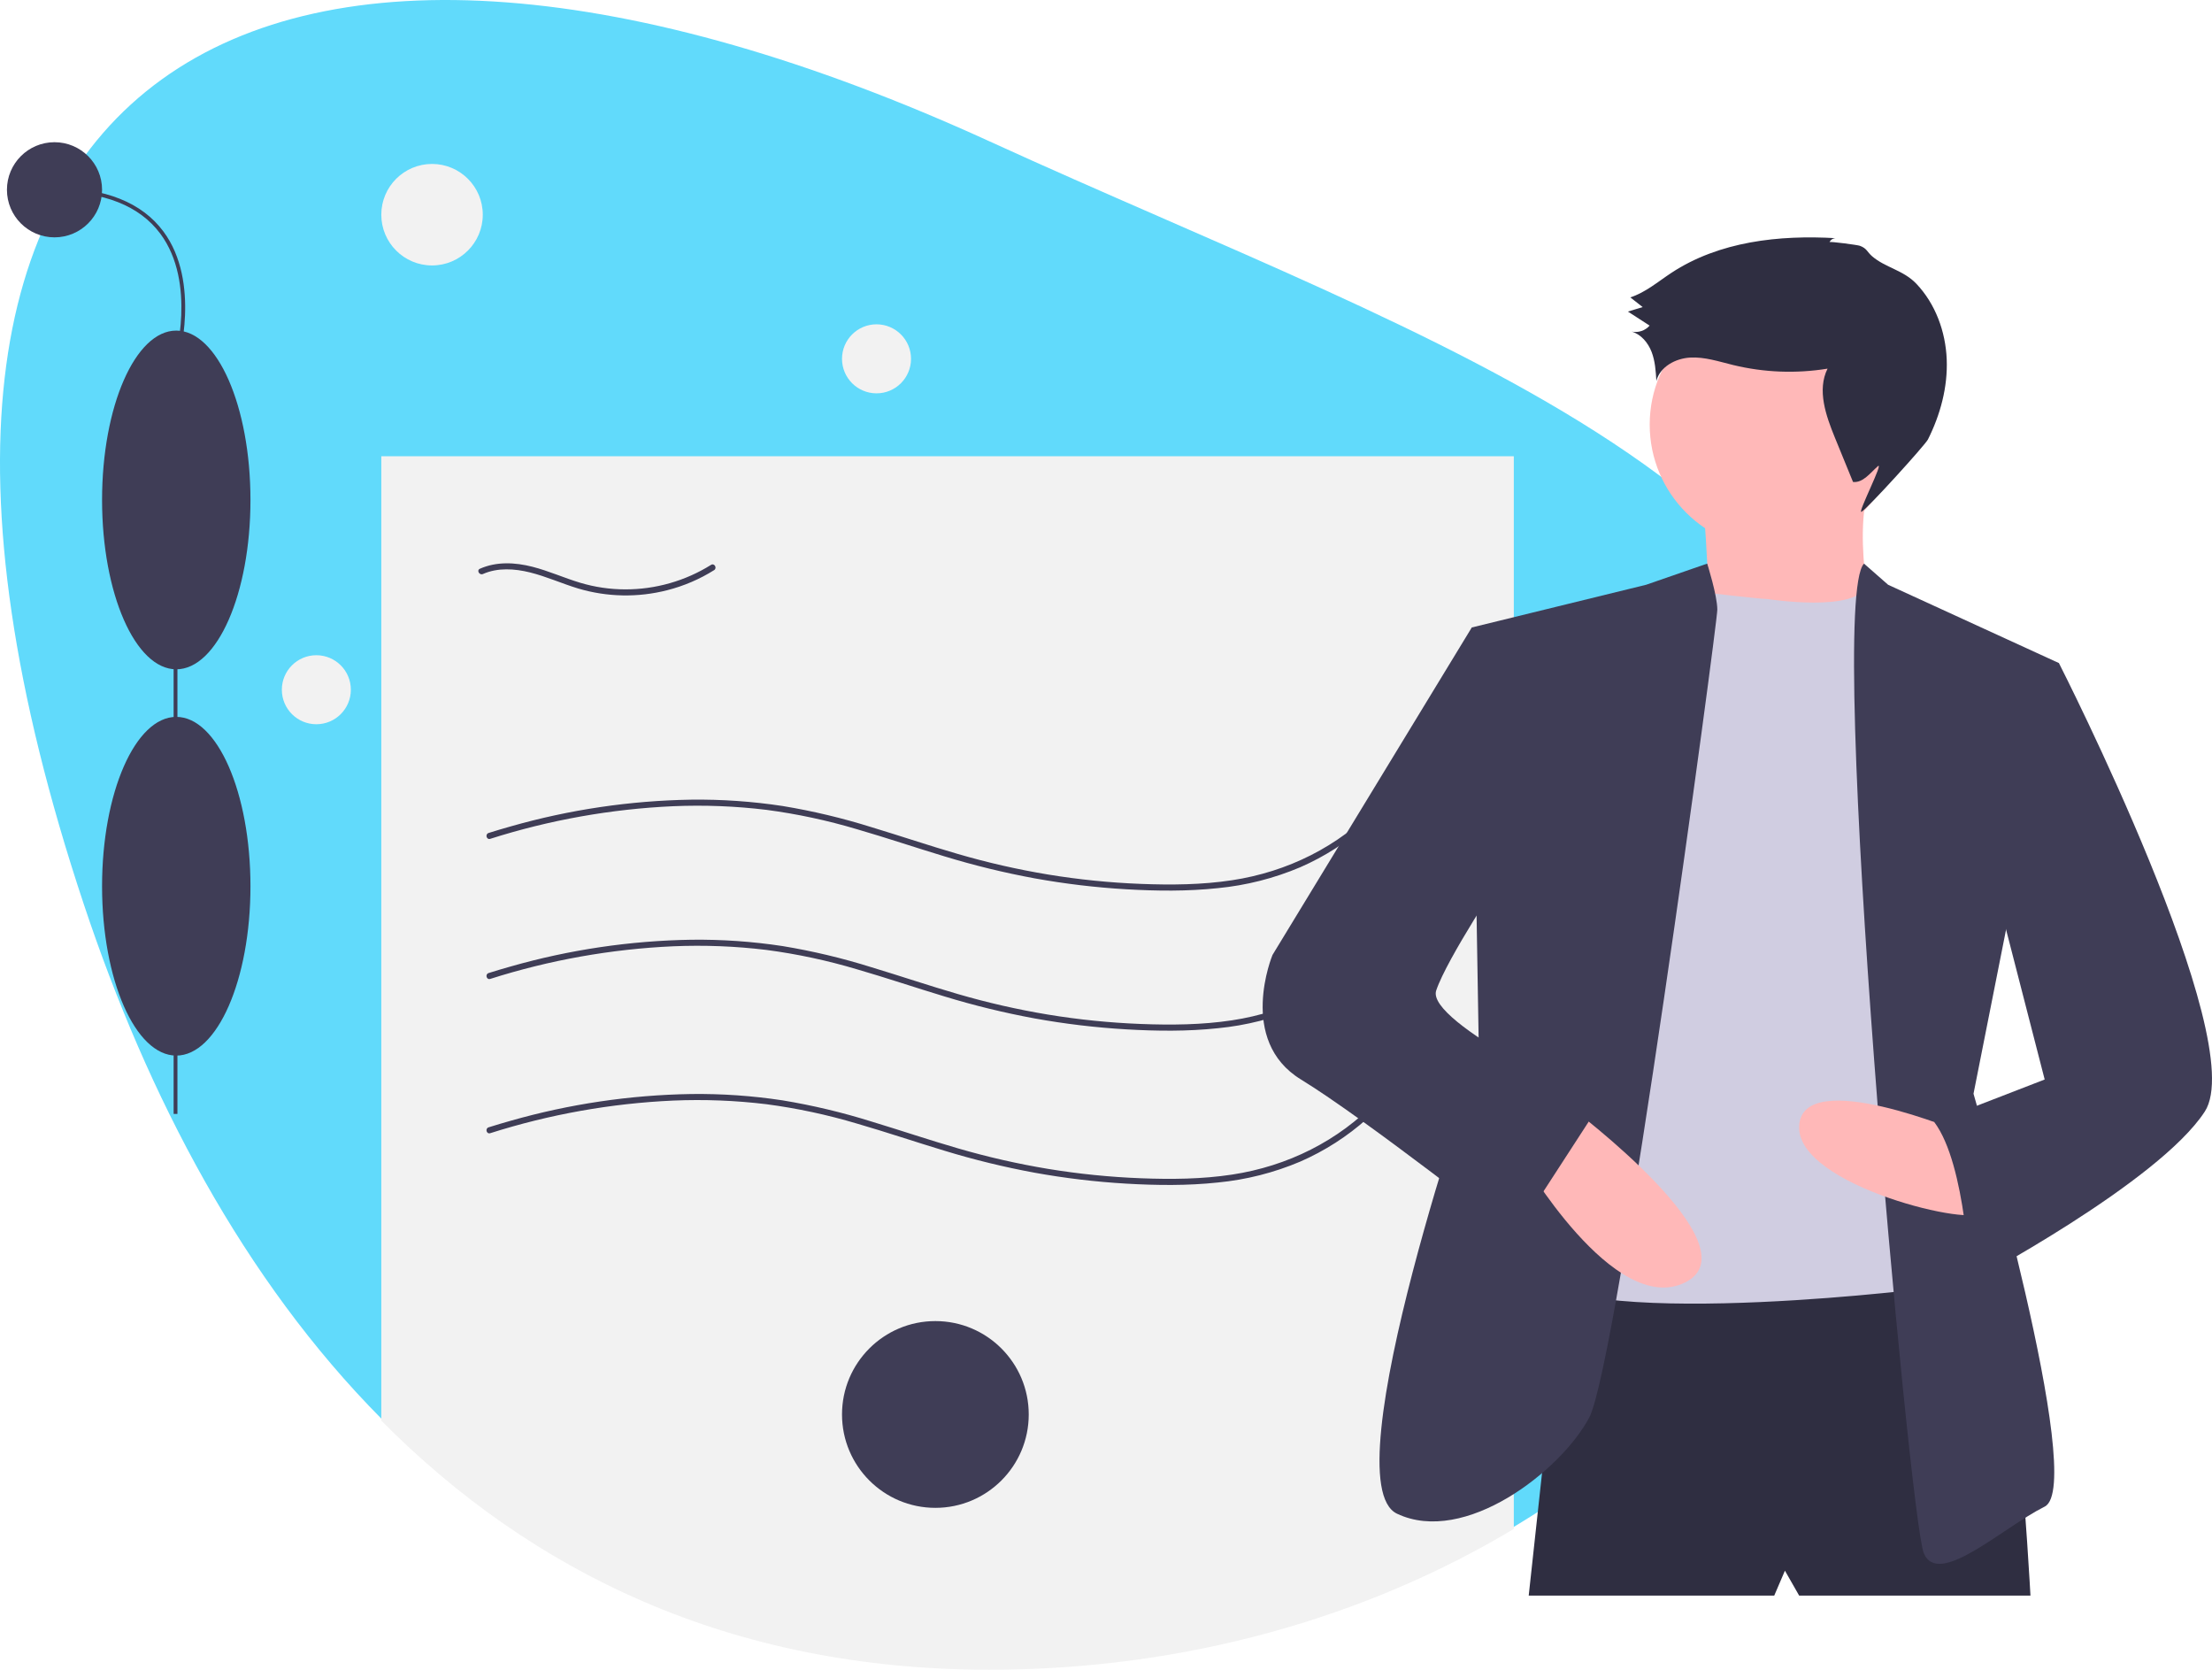
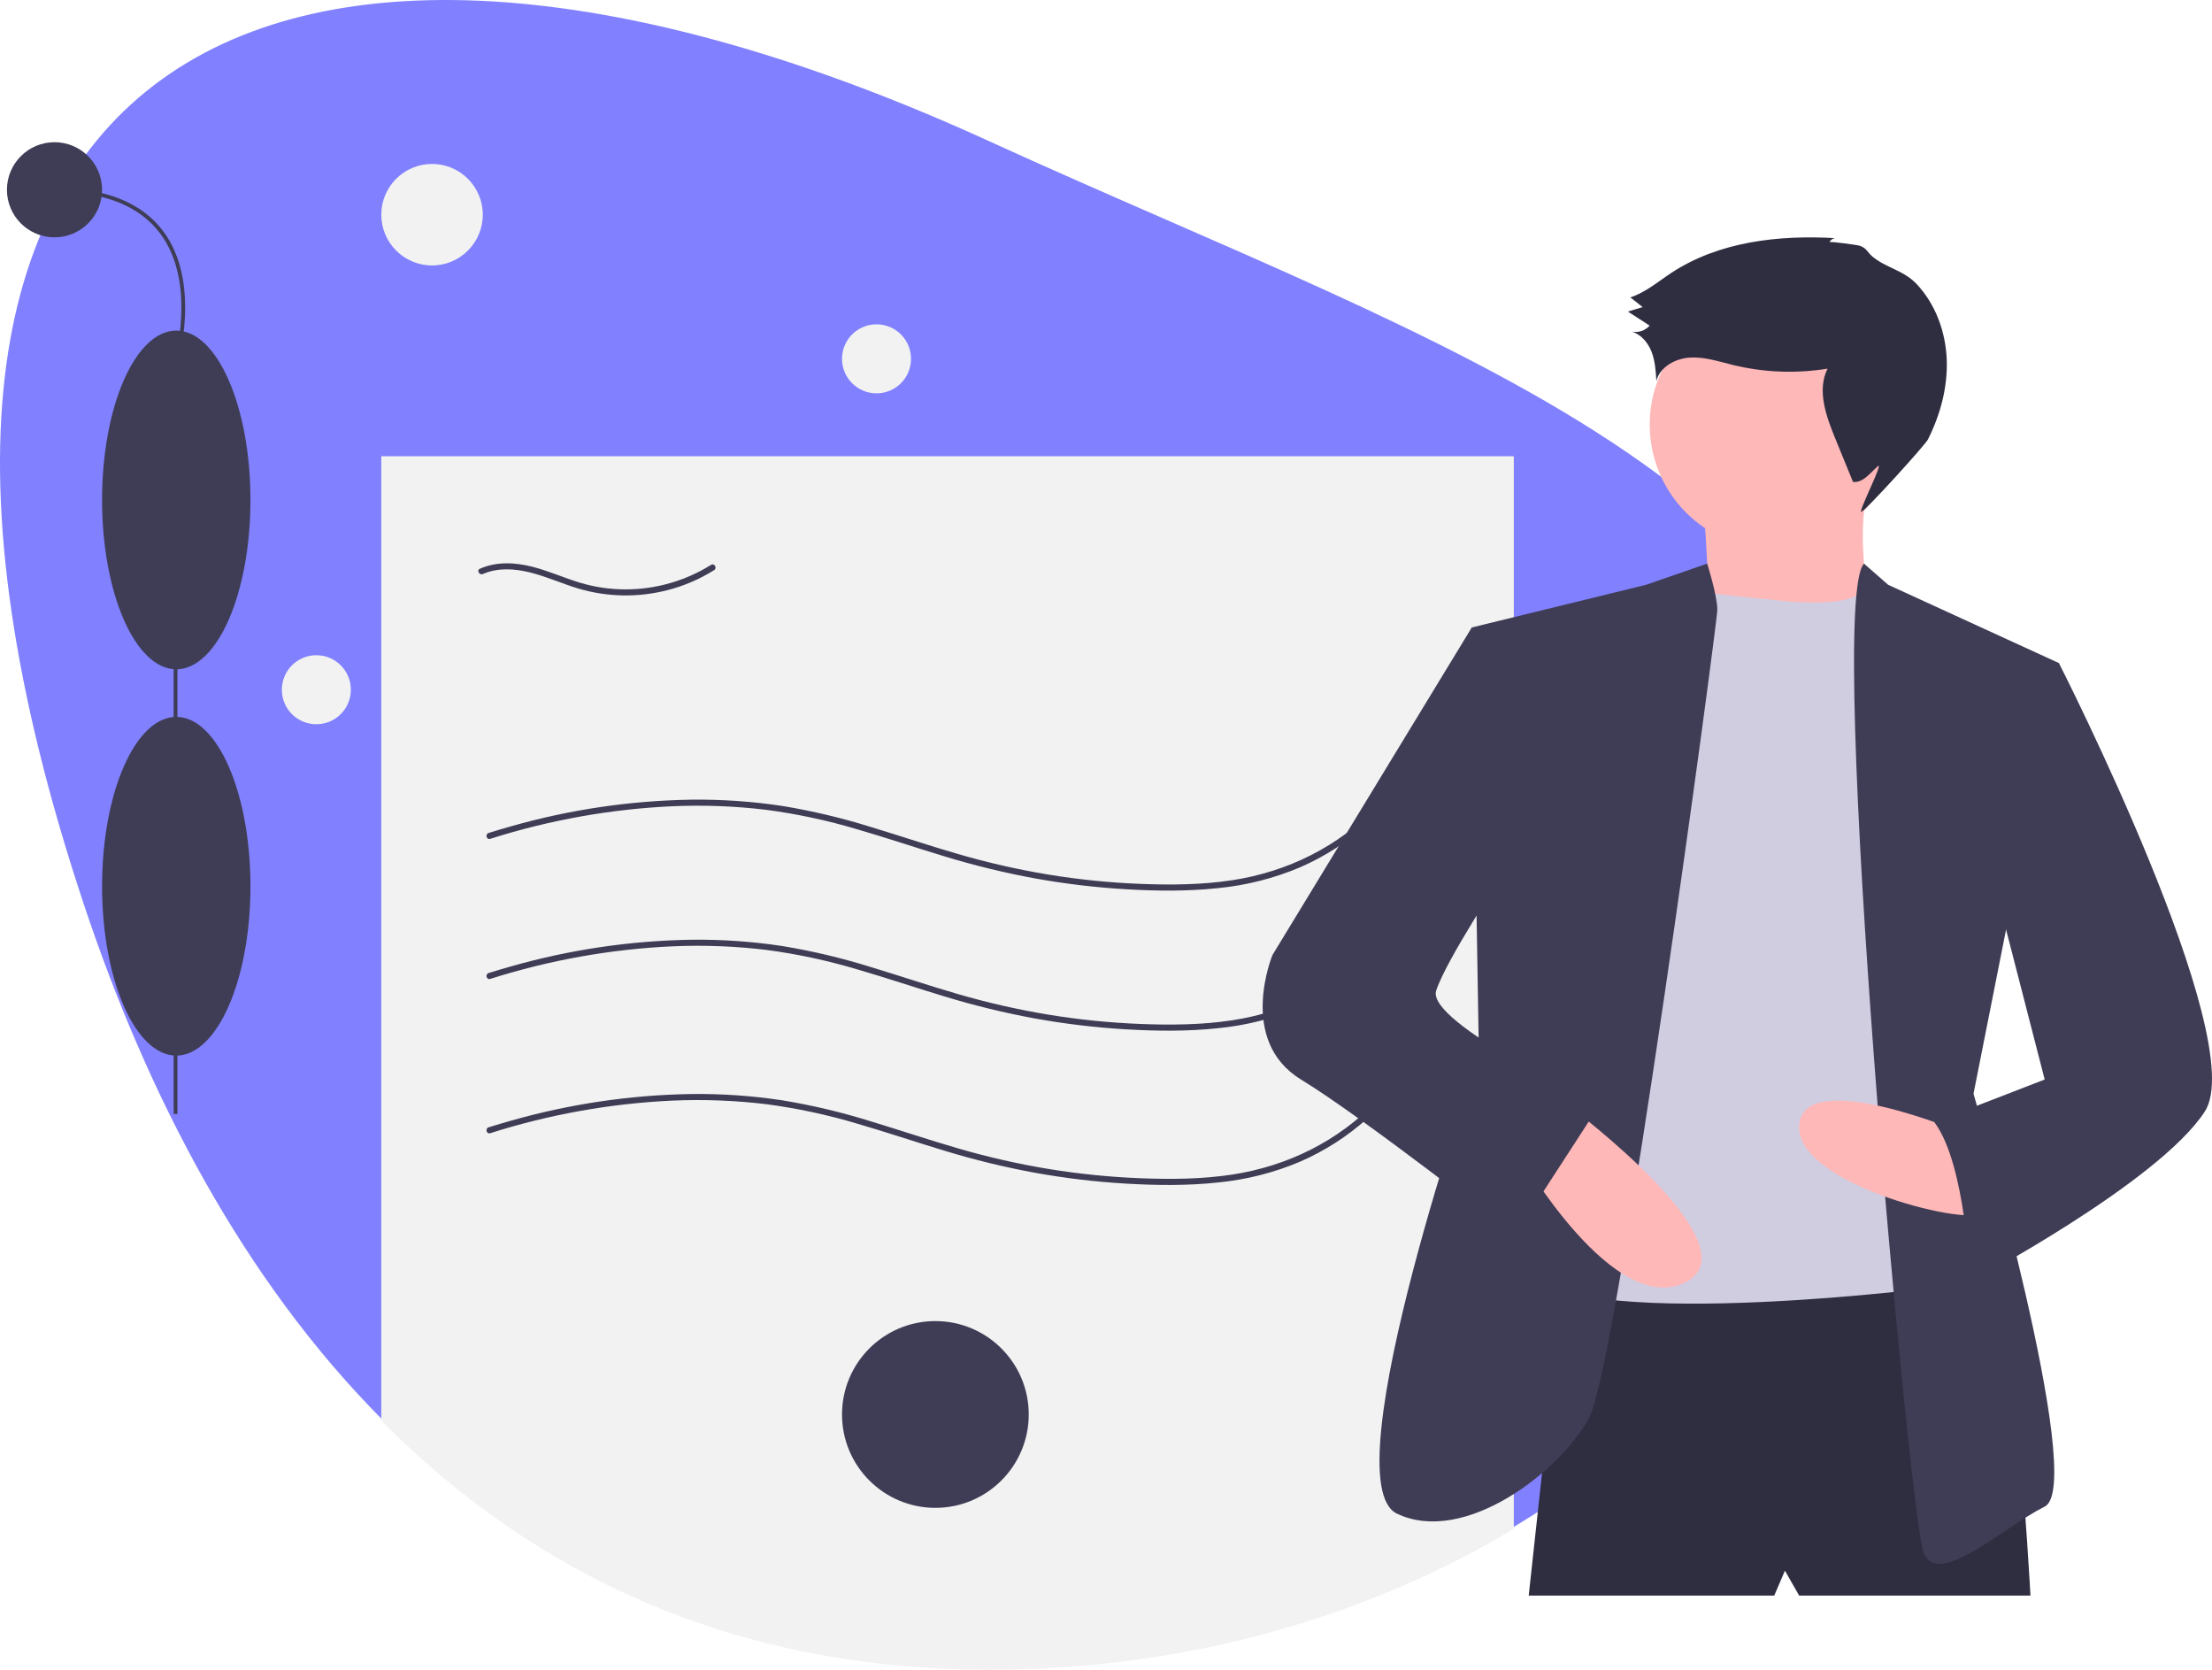
- <svg xmlns="http://www.w3.org/2000/svg" id="a36694c7-9e7e-4fa0-bd34-1ff06c34a584" data-name="Layer 1" width="1089.867" height="822.507" viewBox="0 0 1089.867 822.507">
-   <path d="M988.803,484.313c0,126.51-74.17,238.43-187.87,306.56-72.9,43.69-162.06,69.38-258.33,69.38-128.25,0-226.08-48.47-299.67-122.72-67.83-68.42-115.06-158.75-146.53-253.22-140.49-421.79,94.2-536.86,446.2-375.94C766.723,210.843,988.803,276.693,988.803,484.313Z" transform="translate(-55.06669 -38.74669)" fill="#61dafb" />
-   <path d="M800.933,263.503v528.37c-72.9,43.69-162.06,69.38-258.33,69.38-128.25,0-226.08-48.47-299.67-122.72v-475.03Z" transform="translate(-55.06669 -38.74669)" fill="#f2f2f2" />
-   <path d="M296.604,520.955a349.108,349.108,0,0,1,90.156-16.073,282.151,282.151,0,0,1,45.97,1.799,287.562,287.562,0,0,1,44.616,9.552c14.421,4.175,28.642,8.998,43.014,13.333a401.178,401.178,0,0,0,44.455,10.848,376.874,376.874,0,0,0,45.17,5.384c15.003.872,30.153,1.042,45.114-.556a138.026,138.026,0,0,0,40.59-10.289A123.971,123.971,0,0,0,728.701,513.779q3.672-3.278,7.066-6.845c1.335-1.395-.784-3.52-2.121-2.121-19.125,19.992-44.262,32.388-71.527,36.528-14.853,2.255-29.99,2.386-44.973,1.804a370.061,370.061,0,0,1-45.715-4.619A382.031,382.031,0,0,1,527.155,528.448c-14.288-4.139-28.381-8.912-42.619-13.215a320.728,320.728,0,0,0-43.879-10.454,275.938,275.938,0,0,0-45.019-3.125A344.201,344.201,0,0,0,306.666,514.83q-5.455,1.532-10.859,3.233c-1.836.576-1.052,3.473.798,2.893Z" transform="translate(-55.06669 -38.74669)" fill="#3f3d56" />
-   <path d="M296.604,596.955a349.108,349.108,0,0,1,90.156-16.073,282.151,282.151,0,0,1,45.97,1.799,287.562,287.562,0,0,1,44.616,9.552c14.421,4.175,28.642,8.998,43.014,13.333a401.178,401.178,0,0,0,44.455,10.848,376.874,376.874,0,0,0,45.17,5.384c15.003.872,30.153,1.042,45.114-.556a138.026,138.026,0,0,0,40.59-10.289A123.971,123.971,0,0,0,728.701,589.779q3.672-3.278,7.066-6.845c1.335-1.395-.784-3.52-2.121-2.121-19.125,19.992-44.262,32.388-71.527,36.528-14.853,2.255-29.99,2.386-44.973,1.804a370.061,370.061,0,0,1-45.715-4.619A382.031,382.031,0,0,1,527.155,604.448c-14.288-4.139-28.381-8.912-42.619-13.215a320.728,320.728,0,0,0-43.879-10.454,275.938,275.938,0,0,0-45.019-3.125A344.201,344.201,0,0,0,306.666,590.83q-5.455,1.532-10.859,3.233c-1.836.576-1.052,3.473.798,2.893Z" transform="translate(-55.06669 -38.74669)" fill="#3f3d56" />
-   <path d="M296.604,451.955a349.108,349.108,0,0,1,90.156-16.073,282.151,282.151,0,0,1,45.97,1.799,287.562,287.562,0,0,1,44.616,9.552c14.421,4.175,28.642,8.998,43.014,13.333a401.178,401.178,0,0,0,44.455,10.848,376.874,376.874,0,0,0,45.17,5.384c15.003.872,30.153,1.042,45.114-.556a138.026,138.026,0,0,0,40.59-10.289A123.971,123.971,0,0,0,728.701,444.779q3.672-3.278,7.066-6.845c1.335-1.395-.784-3.52-2.121-2.121-19.125,19.992-44.262,32.388-71.527,36.528-14.853,2.255-29.99,2.386-44.973,1.804A370.061,370.061,0,0,1,571.43,469.526,382.031,382.031,0,0,1,527.155,459.448c-14.288-4.139-28.381-8.912-42.619-13.215a320.728,320.728,0,0,0-43.879-10.454,275.938,275.938,0,0,0-45.019-3.125A344.201,344.201,0,0,0,306.666,445.83q-5.455,1.532-10.859,3.233c-1.836.576-1.052,3.473.798,2.893Z" transform="translate(-55.06669 -38.74669)" fill="#3f3d56" />
-   <path d="M293.03,321.496c7.258-3.216,15.573-2.655,23.106-.79,8.122,2.01,15.771,5.507,23.767,7.924a82.271,82.271,0,0,0,43.978.834,81.063,81.063,0,0,0,23.032-9.872c1.631-1.025.127-3.622-1.514-2.59a79.487,79.487,0,0,1-42.32,12.065,77.647,77.647,0,0,1-22.154-3.262c-7.937-2.38-15.525-5.835-23.566-7.884-8.519-2.171-17.655-2.642-25.844.986-1.762.78-.237,3.366,1.514,2.59Z" transform="translate(-55.06669 -38.74669)" fill="#3f3d56" />
-   <circle cx="460.867" cy="696.757" r="46" fill="#3f3d56" />
-   <circle cx="212.867" cy="105.757" r="25" fill="#f2f2f2" />
-   <circle cx="431.867" cy="176.757" r="17" fill="#f2f2f2" />
-   <circle cx="155.867" cy="339.757" r="17" fill="#f2f2f2" />
-   <rect x="85.547" y="213.464" width="1.875" height="335.244" fill="#3f3d56" />
-   <ellipse cx="86.846" cy="436.554" rx="36.557" ry="83.424" fill="#3f3d56" />
-   <ellipse cx="86.846" cy="246.272" rx="36.557" ry="83.424" fill="#3f3d56" />
-   <path d="M142.811,216.861l-1.796-.538c.114-.379,11.135-38.147-6.962-62.461-10.221-13.732-27.76-20.695-52.131-20.695v-1.875c24.999,0,43.046,7.219,53.64,21.457C154.219,177.825,142.927,216.473,142.811,216.861Z" transform="translate(-55.06669 -38.74669)" fill="#3f3d56" />
-   <circle cx="26.855" cy="93.483" r="23.434" fill="#3f3d56" />
-   <path d="M825.807,663.424,808.274,824.723H929.248l5.26-12.273,7.013,12.273h113.961s-8.766-166.559-24.546-171.819S825.807,663.424,825.807,663.424Z" transform="translate(-55.06669 -38.74669)" fill="#2f2e41" />
-   <circle cx="874.182" cy="209.157" r="61.364" fill="#ffb8b8" />
-   <path d="M894.183,286.475s5.26,56.104,0,59.611,84.156,1.753,84.156,1.753-12.273-50.844,0-75.39Z" transform="translate(-55.06669 -38.74669)" fill="#ffb8b8" />
-   <path d="M925.742,333.813s45.113,7.026,48.855-7.006l23.028,31.552,1.753,315.585s-187.598,22.792-194.611-14.026,71.883-327.858,71.883-327.858l19.862-1.286S922.235,333.813,925.742,333.813Z" transform="translate(-55.06669 -38.74669)" fill="#d0cde1" />
-   <path d="M896.214,316.375l-30.083,10.424-85.909,21.039,3.506,210.39s-73.637,210.39-40.325,226.169,80.65-21.039,94.676-47.338,63.117-390.975,63.117-397.988S896.214,316.375,896.214,316.375Z" transform="translate(-55.06669 -38.74669)" fill="#3f3d56" />
-   <path d="M973.47,316.375l11.882,10.424,84.156,38.572-42.078,212.143s56.104,192.858,35.065,203.377-52.598,40.325-59.611,22.792S954.575,335.756,973.47,316.375Z" transform="translate(-55.06669 -38.74669)" fill="#3f3d56" />
-   <path d="M1022.171,596.8s-78.896-33.312-80.65-3.506,89.416,50.844,89.416,42.078S1022.171,596.8,1022.171,596.8Z" transform="translate(-55.06669 -38.74669)" fill="#ffb8b8" />
-   <path d="M829.313,584.528s91.169,68.377,56.104,85.909-80.65-61.364-80.65-61.364Z" transform="translate(-55.06669 -38.74669)" fill="#ffb8b8" />
-   <path d="M956.491,158.015a3.385,3.385,0,0,1,3.257-1.933c-28.093-1.68-57.685,1.594-81.188,17.075-6.582,4.336-12.729,9.638-20.223,12.081l6.083,4.77-7.268,2.215,10.695,6.913a9.27,9.27,0,0,1-8.829,2.958c4.648,1.358,8.07,5.494,9.809,10.014s2.051,9.442,2.344,14.276c1.797-6.974,9.408-11.08,16.598-11.497s14.202,1.955,21.199,3.66a117.272,117.272,0,0,0,46.548,1.791c-5.256,10.549-.822,23.131,3.64,34.04L968.066,276.16c4.946.497,8.442-4.421,12.169-7.712,3.396-2.999-10.125,23.376-8.032,22.41,2.72-1.255,31.421-32.944,32.765-35.621,6.132-12.214,9.811-25.838,9.258-39.493s-5.55-27.318-14.963-37.227c-6.39-6.727-15.231-7.905-21.746-13.496-2.564-2.201-2.573-3.92-6.097-5.203C970.25,159.391,956.685,157.586,956.491,158.015Z" transform="translate(-55.06669 -38.74669)" fill="#2f2e41" />
-   <path d="M792.495,353.099,780.222,347.839,682.04,509.138s-17.533,42.078,14.026,61.364S801.261,647.645,801.261,647.645l42.078-64.87s-85.909-40.325-80.65-56.104,33.312-57.857,33.312-57.857Z" transform="translate(-55.06669 -38.74669)" fill="#3f3d56" />
-   <path d="M1046.716,361.865l22.792,3.506s94.676,185.845,71.883,220.91S1025.677,670.437,1025.677,670.437s-1.753-57.857-17.533-78.896l54.351-21.039-29.805-115.715Z" transform="translate(-55.06669 -38.74669)" fill="#3f3d56" />
+ <svg xmlns="http://www.w3.org/2000/svg" id="a36694c7-9e7e-4fa0-bd34-1ff06c34a584" data-name="Layer 1" width="1089.867" height="822.507" viewBox="0 0 1089.867 822.507" version="1.1">
+   <defs id="defs59" />
+   <path d="M988.803,484.313c0,126.51-74.17,238.43-187.87,306.56-72.9,43.69-162.06,69.38-258.33,69.38-128.25,0-226.08-48.47-299.67-122.72-67.83-68.42-115.06-158.75-146.53-253.22-140.49-421.79,94.2-536.86,446.2-375.94C766.723,210.843,988.803,276.693,988.803,484.313Z" transform="translate(-55.06669 -38.74669)" fill="#61dafb" id="path4" style="fill:#8181ff;fill-opacity:1" />
+   <path d="M800.933,263.503v528.37c-72.9,43.69-162.06,69.38-258.33,69.38-128.25,0-226.08-48.47-299.67-122.72v-475.03Z" transform="translate(-55.06669 -38.74669)" fill="#f2f2f2" id="path6" />
+   <path d="M296.604,520.955a349.108,349.108,0,0,1,90.156-16.073,282.151,282.151,0,0,1,45.97,1.799,287.562,287.562,0,0,1,44.616,9.552c14.421,4.175,28.642,8.998,43.014,13.333a401.178,401.178,0,0,0,44.455,10.848,376.874,376.874,0,0,0,45.17,5.384c15.003.872,30.153,1.042,45.114-.556a138.026,138.026,0,0,0,40.59-10.289A123.971,123.971,0,0,0,728.701,513.779q3.672-3.278,7.066-6.845c1.335-1.395-.784-3.52-2.121-2.121-19.125,19.992-44.262,32.388-71.527,36.528-14.853,2.255-29.99,2.386-44.973,1.804a370.061,370.061,0,0,1-45.715-4.619A382.031,382.031,0,0,1,527.155,528.448c-14.288-4.139-28.381-8.912-42.619-13.215a320.728,320.728,0,0,0-43.879-10.454,275.938,275.938,0,0,0-45.019-3.125A344.201,344.201,0,0,0,306.666,514.83q-5.455,1.532-10.859,3.233c-1.836.576-1.052,3.473.798,2.893Z" transform="translate(-55.06669 -38.74669)" fill="#3f3d56" id="path8" />
+   <path d="M296.604,596.955a349.108,349.108,0,0,1,90.156-16.073,282.151,282.151,0,0,1,45.97,1.799,287.562,287.562,0,0,1,44.616,9.552c14.421,4.175,28.642,8.998,43.014,13.333a401.178,401.178,0,0,0,44.455,10.848,376.874,376.874,0,0,0,45.17,5.384c15.003.872,30.153,1.042,45.114-.556a138.026,138.026,0,0,0,40.59-10.289A123.971,123.971,0,0,0,728.701,589.779q3.672-3.278,7.066-6.845c1.335-1.395-.784-3.52-2.121-2.121-19.125,19.992-44.262,32.388-71.527,36.528-14.853,2.255-29.99,2.386-44.973,1.804a370.061,370.061,0,0,1-45.715-4.619A382.031,382.031,0,0,1,527.155,604.448c-14.288-4.139-28.381-8.912-42.619-13.215a320.728,320.728,0,0,0-43.879-10.454,275.938,275.938,0,0,0-45.019-3.125A344.201,344.201,0,0,0,306.666,590.83q-5.455,1.532-10.859,3.233c-1.836.576-1.052,3.473.798,2.893Z" transform="translate(-55.06669 -38.74669)" fill="#3f3d56" id="path10" />
+   <path d="M296.604,451.955a349.108,349.108,0,0,1,90.156-16.073,282.151,282.151,0,0,1,45.97,1.799,287.562,287.562,0,0,1,44.616,9.552c14.421,4.175,28.642,8.998,43.014,13.333a401.178,401.178,0,0,0,44.455,10.848,376.874,376.874,0,0,0,45.17,5.384c15.003.872,30.153,1.042,45.114-.556a138.026,138.026,0,0,0,40.59-10.289A123.971,123.971,0,0,0,728.701,444.779q3.672-3.278,7.066-6.845c1.335-1.395-.784-3.52-2.121-2.121-19.125,19.992-44.262,32.388-71.527,36.528-14.853,2.255-29.99,2.386-44.973,1.804A370.061,370.061,0,0,1,571.43,469.526,382.031,382.031,0,0,1,527.155,459.448c-14.288-4.139-28.381-8.912-42.619-13.215a320.728,320.728,0,0,0-43.879-10.454,275.938,275.938,0,0,0-45.019-3.125A344.201,344.201,0,0,0,306.666,445.83q-5.455,1.532-10.859,3.233c-1.836.576-1.052,3.473.798,2.893Z" transform="translate(-55.06669 -38.74669)" fill="#3f3d56" id="path12" />
+   <path d="M293.03,321.496c7.258-3.216,15.573-2.655,23.106-.79,8.122,2.01,15.771,5.507,23.767,7.924a82.271,82.271,0,0,0,43.978.834,81.063,81.063,0,0,0,23.032-9.872c1.631-1.025.127-3.622-1.514-2.59a79.487,79.487,0,0,1-42.32,12.065,77.647,77.647,0,0,1-22.154-3.262c-7.937-2.38-15.525-5.835-23.566-7.884-8.519-2.171-17.655-2.642-25.844.986-1.762.78-.237,3.366,1.514,2.59Z" transform="translate(-55.06669 -38.74669)" fill="#3f3d56" id="path14" />
+   <circle cx="460.867" cy="696.757" r="46" fill="#3f3d56" id="circle16" />
+   <circle cx="212.867" cy="105.757" r="25" fill="#f2f2f2" id="circle18" />
+   <circle cx="431.867" cy="176.757" r="17" fill="#f2f2f2" id="circle20" />
+   <circle cx="155.867" cy="339.757" r="17" fill="#f2f2f2" id="circle22" />
+   <rect x="85.547" y="213.464" width="1.875" height="335.244" fill="#3f3d56" id="rect24" />
+   <ellipse cx="86.846" cy="436.554" rx="36.557" ry="83.424" fill="#3f3d56" id="ellipse26" />
+   <ellipse cx="86.846" cy="246.272" rx="36.557" ry="83.424" fill="#3f3d56" id="ellipse28" />
+   <path d="M142.811,216.861l-1.796-.538c.114-.379,11.135-38.147-6.962-62.461-10.221-13.732-27.76-20.695-52.131-20.695v-1.875c24.999,0,43.046,7.219,53.64,21.457C154.219,177.825,142.927,216.473,142.811,216.861Z" transform="translate(-55.06669 -38.74669)" fill="#3f3d56" id="path30" />
+   <circle cx="26.855" cy="93.483" r="23.434" fill="#3f3d56" id="circle32" />
+   <path d="M825.807,663.424,808.274,824.723H929.248l5.26-12.273,7.013,12.273h113.961s-8.766-166.559-24.546-171.819S825.807,663.424,825.807,663.424Z" transform="translate(-55.06669 -38.74669)" fill="#2f2e41" id="path34" />
+   <circle cx="874.182" cy="209.157" r="61.364" fill="#ffb8b8" id="circle36" />
+   <path d="M894.183,286.475s5.26,56.104,0,59.611,84.156,1.753,84.156,1.753-12.273-50.844,0-75.39Z" transform="translate(-55.06669 -38.74669)" fill="#ffb8b8" id="path38" />
+   <path d="M925.742,333.813s45.113,7.026,48.855-7.006l23.028,31.552,1.753,315.585s-187.598,22.792-194.611-14.026,71.883-327.858,71.883-327.858l19.862-1.286S922.235,333.813,925.742,333.813Z" transform="translate(-55.06669 -38.74669)" fill="#d0cde1" id="path40" />
+   <path d="M896.214,316.375l-30.083,10.424-85.909,21.039,3.506,210.39s-73.637,210.39-40.325,226.169,80.65-21.039,94.676-47.338,63.117-390.975,63.117-397.988S896.214,316.375,896.214,316.375Z" transform="translate(-55.06669 -38.74669)" fill="#3f3d56" id="path42" />
+   <path d="M973.47,316.375l11.882,10.424,84.156,38.572-42.078,212.143s56.104,192.858,35.065,203.377-52.598,40.325-59.611,22.792S954.575,335.756,973.47,316.375Z" transform="translate(-55.06669 -38.74669)" fill="#3f3d56" id="path44" />
+   <path d="M1022.171,596.8s-78.896-33.312-80.65-3.506,89.416,50.844,89.416,42.078S1022.171,596.8,1022.171,596.8Z" transform="translate(-55.06669 -38.74669)" fill="#ffb8b8" id="path46" />
+   <path d="M829.313,584.528s91.169,68.377,56.104,85.909-80.65-61.364-80.65-61.364Z" transform="translate(-55.06669 -38.74669)" fill="#ffb8b8" id="path48" />
+   <path d="M956.491,158.015a3.385,3.385,0,0,1,3.257-1.933c-28.093-1.68-57.685,1.594-81.188,17.075-6.582,4.336-12.729,9.638-20.223,12.081l6.083,4.77-7.268,2.215,10.695,6.913a9.27,9.27,0,0,1-8.829,2.958c4.648,1.358,8.07,5.494,9.809,10.014s2.051,9.442,2.344,14.276c1.797-6.974,9.408-11.08,16.598-11.497s14.202,1.955,21.199,3.66a117.272,117.272,0,0,0,46.548,1.791c-5.256,10.549-.822,23.131,3.64,34.04L968.066,276.16c4.946.497,8.442-4.421,12.169-7.712,3.396-2.999-10.125,23.376-8.032,22.41,2.72-1.255,31.421-32.944,32.765-35.621,6.132-12.214,9.811-25.838,9.258-39.493s-5.55-27.318-14.963-37.227c-6.39-6.727-15.231-7.905-21.746-13.496-2.564-2.201-2.573-3.92-6.097-5.203C970.25,159.391,956.685,157.586,956.491,158.015Z" transform="translate(-55.06669 -38.74669)" fill="#2f2e41" id="path50" />
+   <path d="M792.495,353.099,780.222,347.839,682.04,509.138s-17.533,42.078,14.026,61.364S801.261,647.645,801.261,647.645l42.078-64.87s-85.909-40.325-80.65-56.104,33.312-57.857,33.312-57.857Z" transform="translate(-55.06669 -38.74669)" fill="#3f3d56" id="path52" />
+   <path d="M1046.716,361.865l22.792,3.506s94.676,185.845,71.883,220.91S1025.677,670.437,1025.677,670.437s-1.753-57.857-17.533-78.896l54.351-21.039-29.805-115.715Z" transform="translate(-55.06669 -38.74669)" fill="#3f3d56" id="path54" />
</svg>
